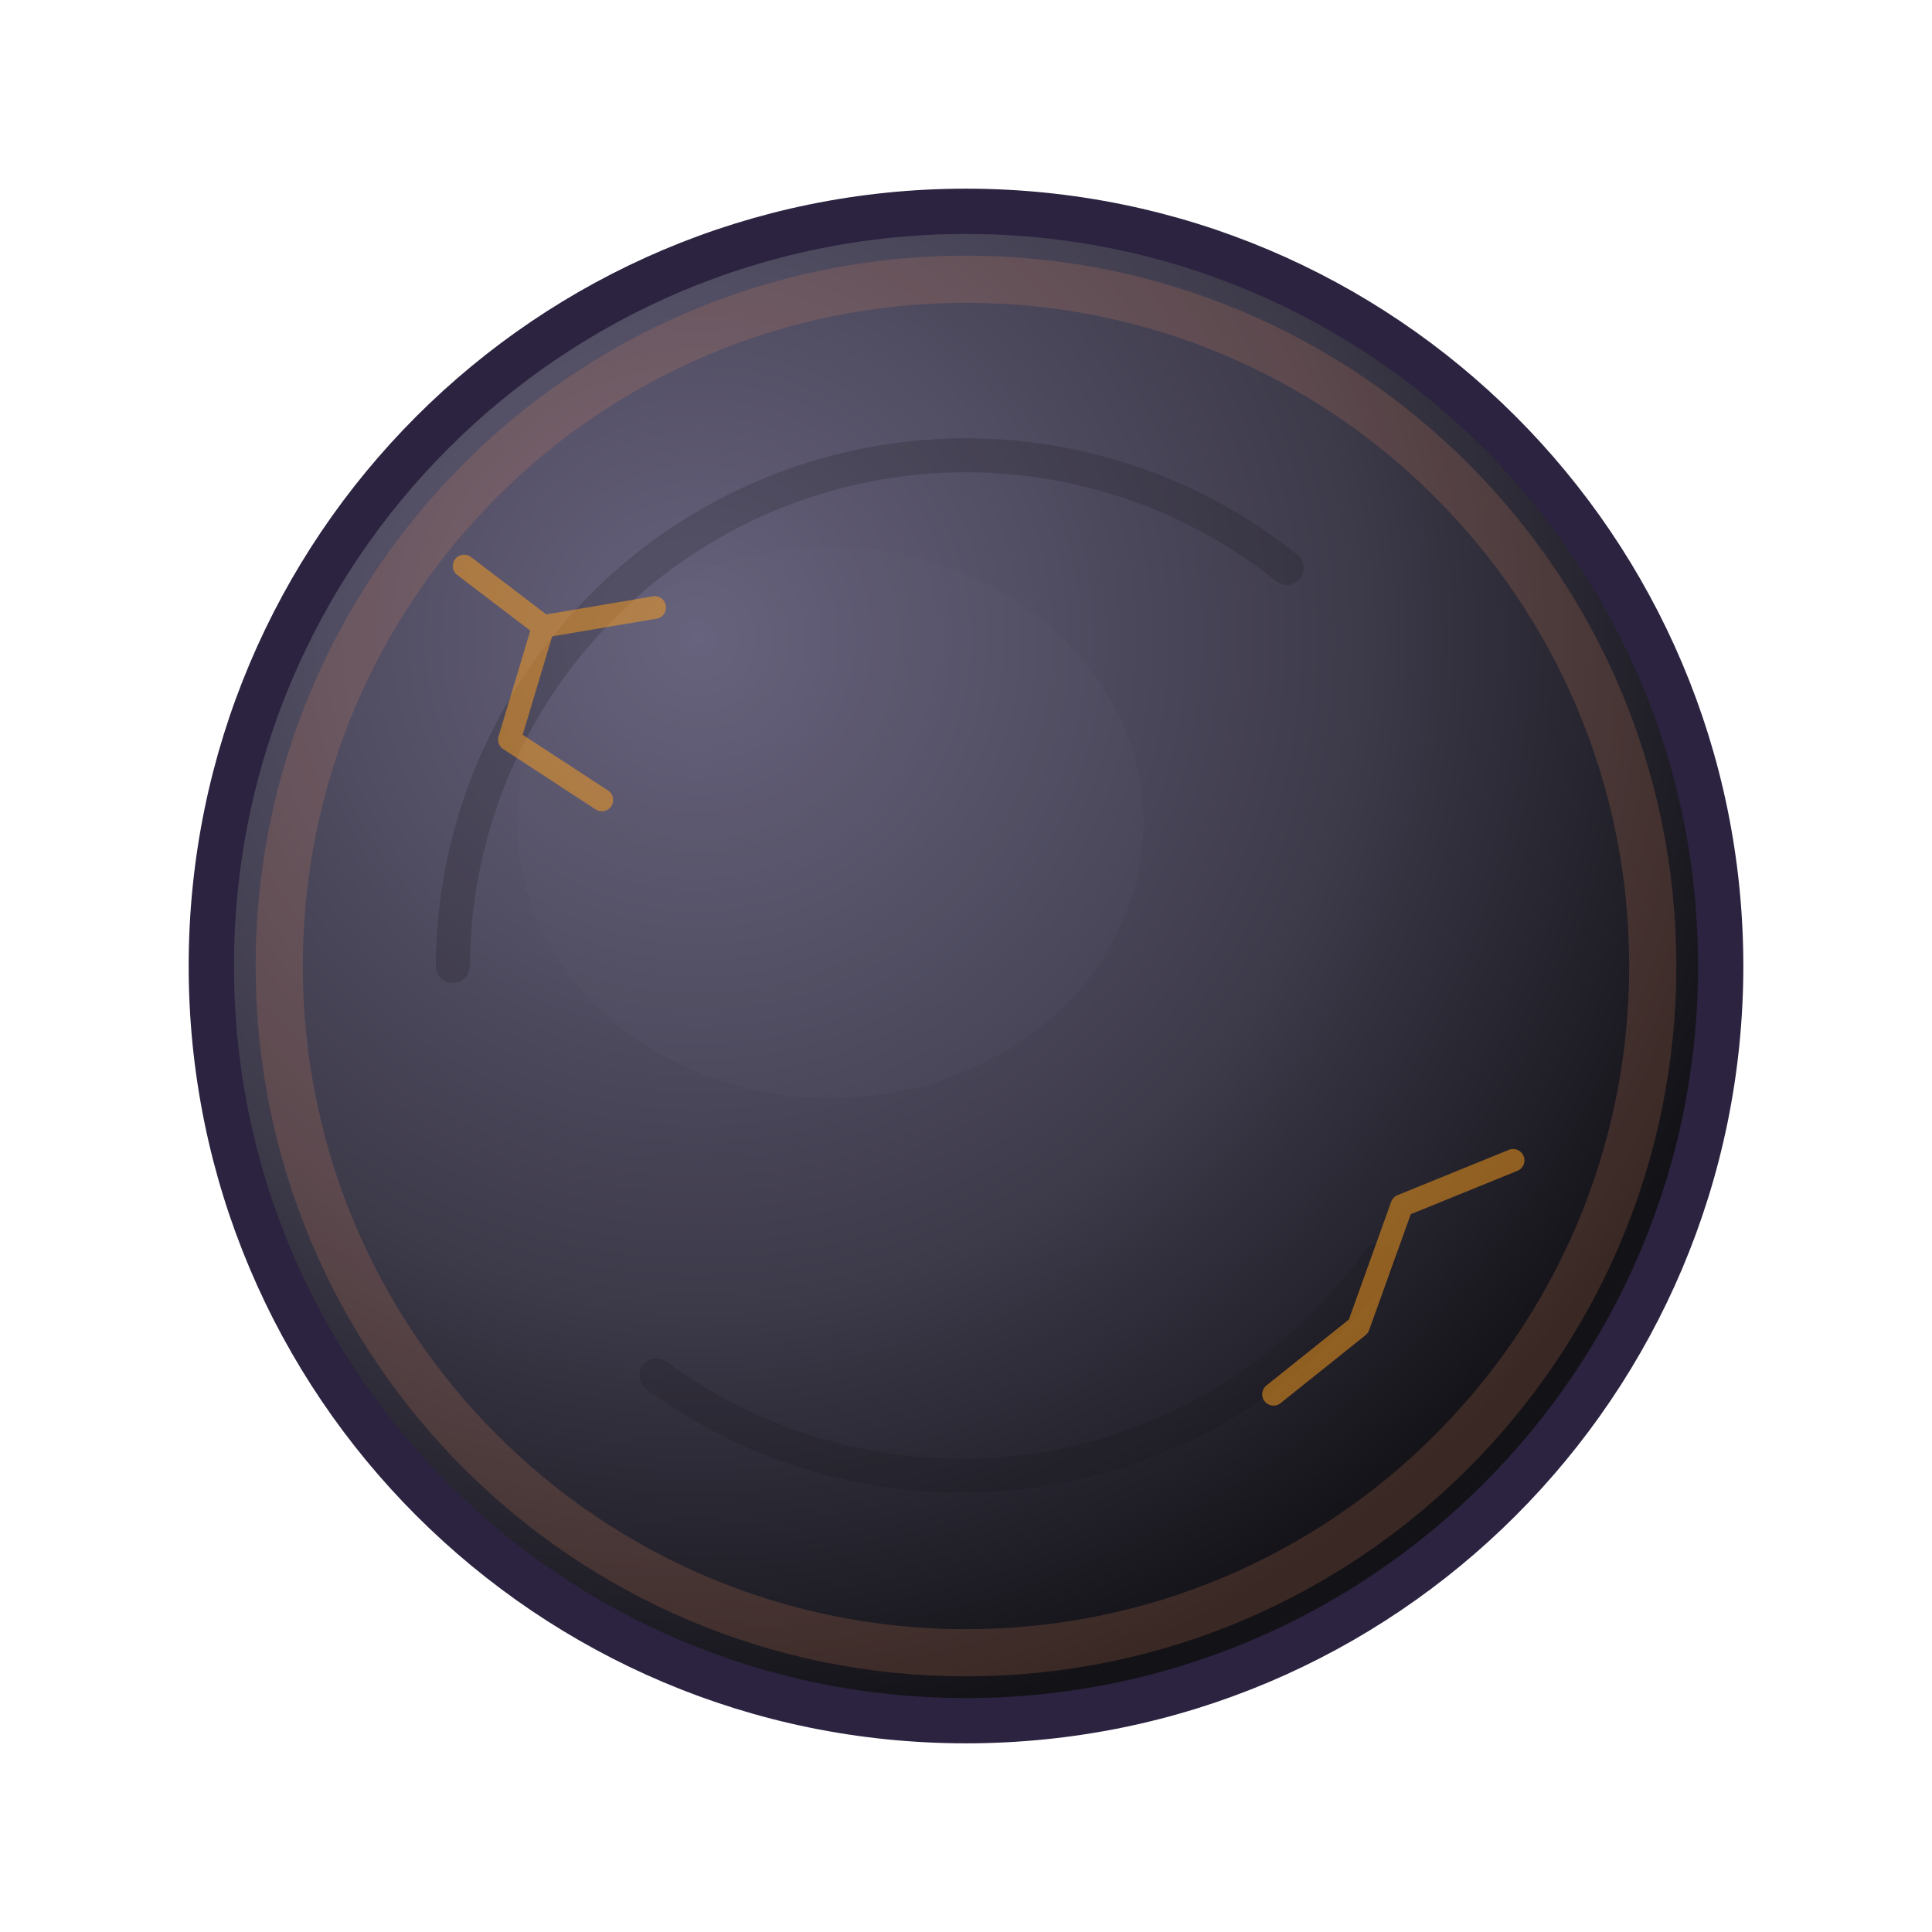
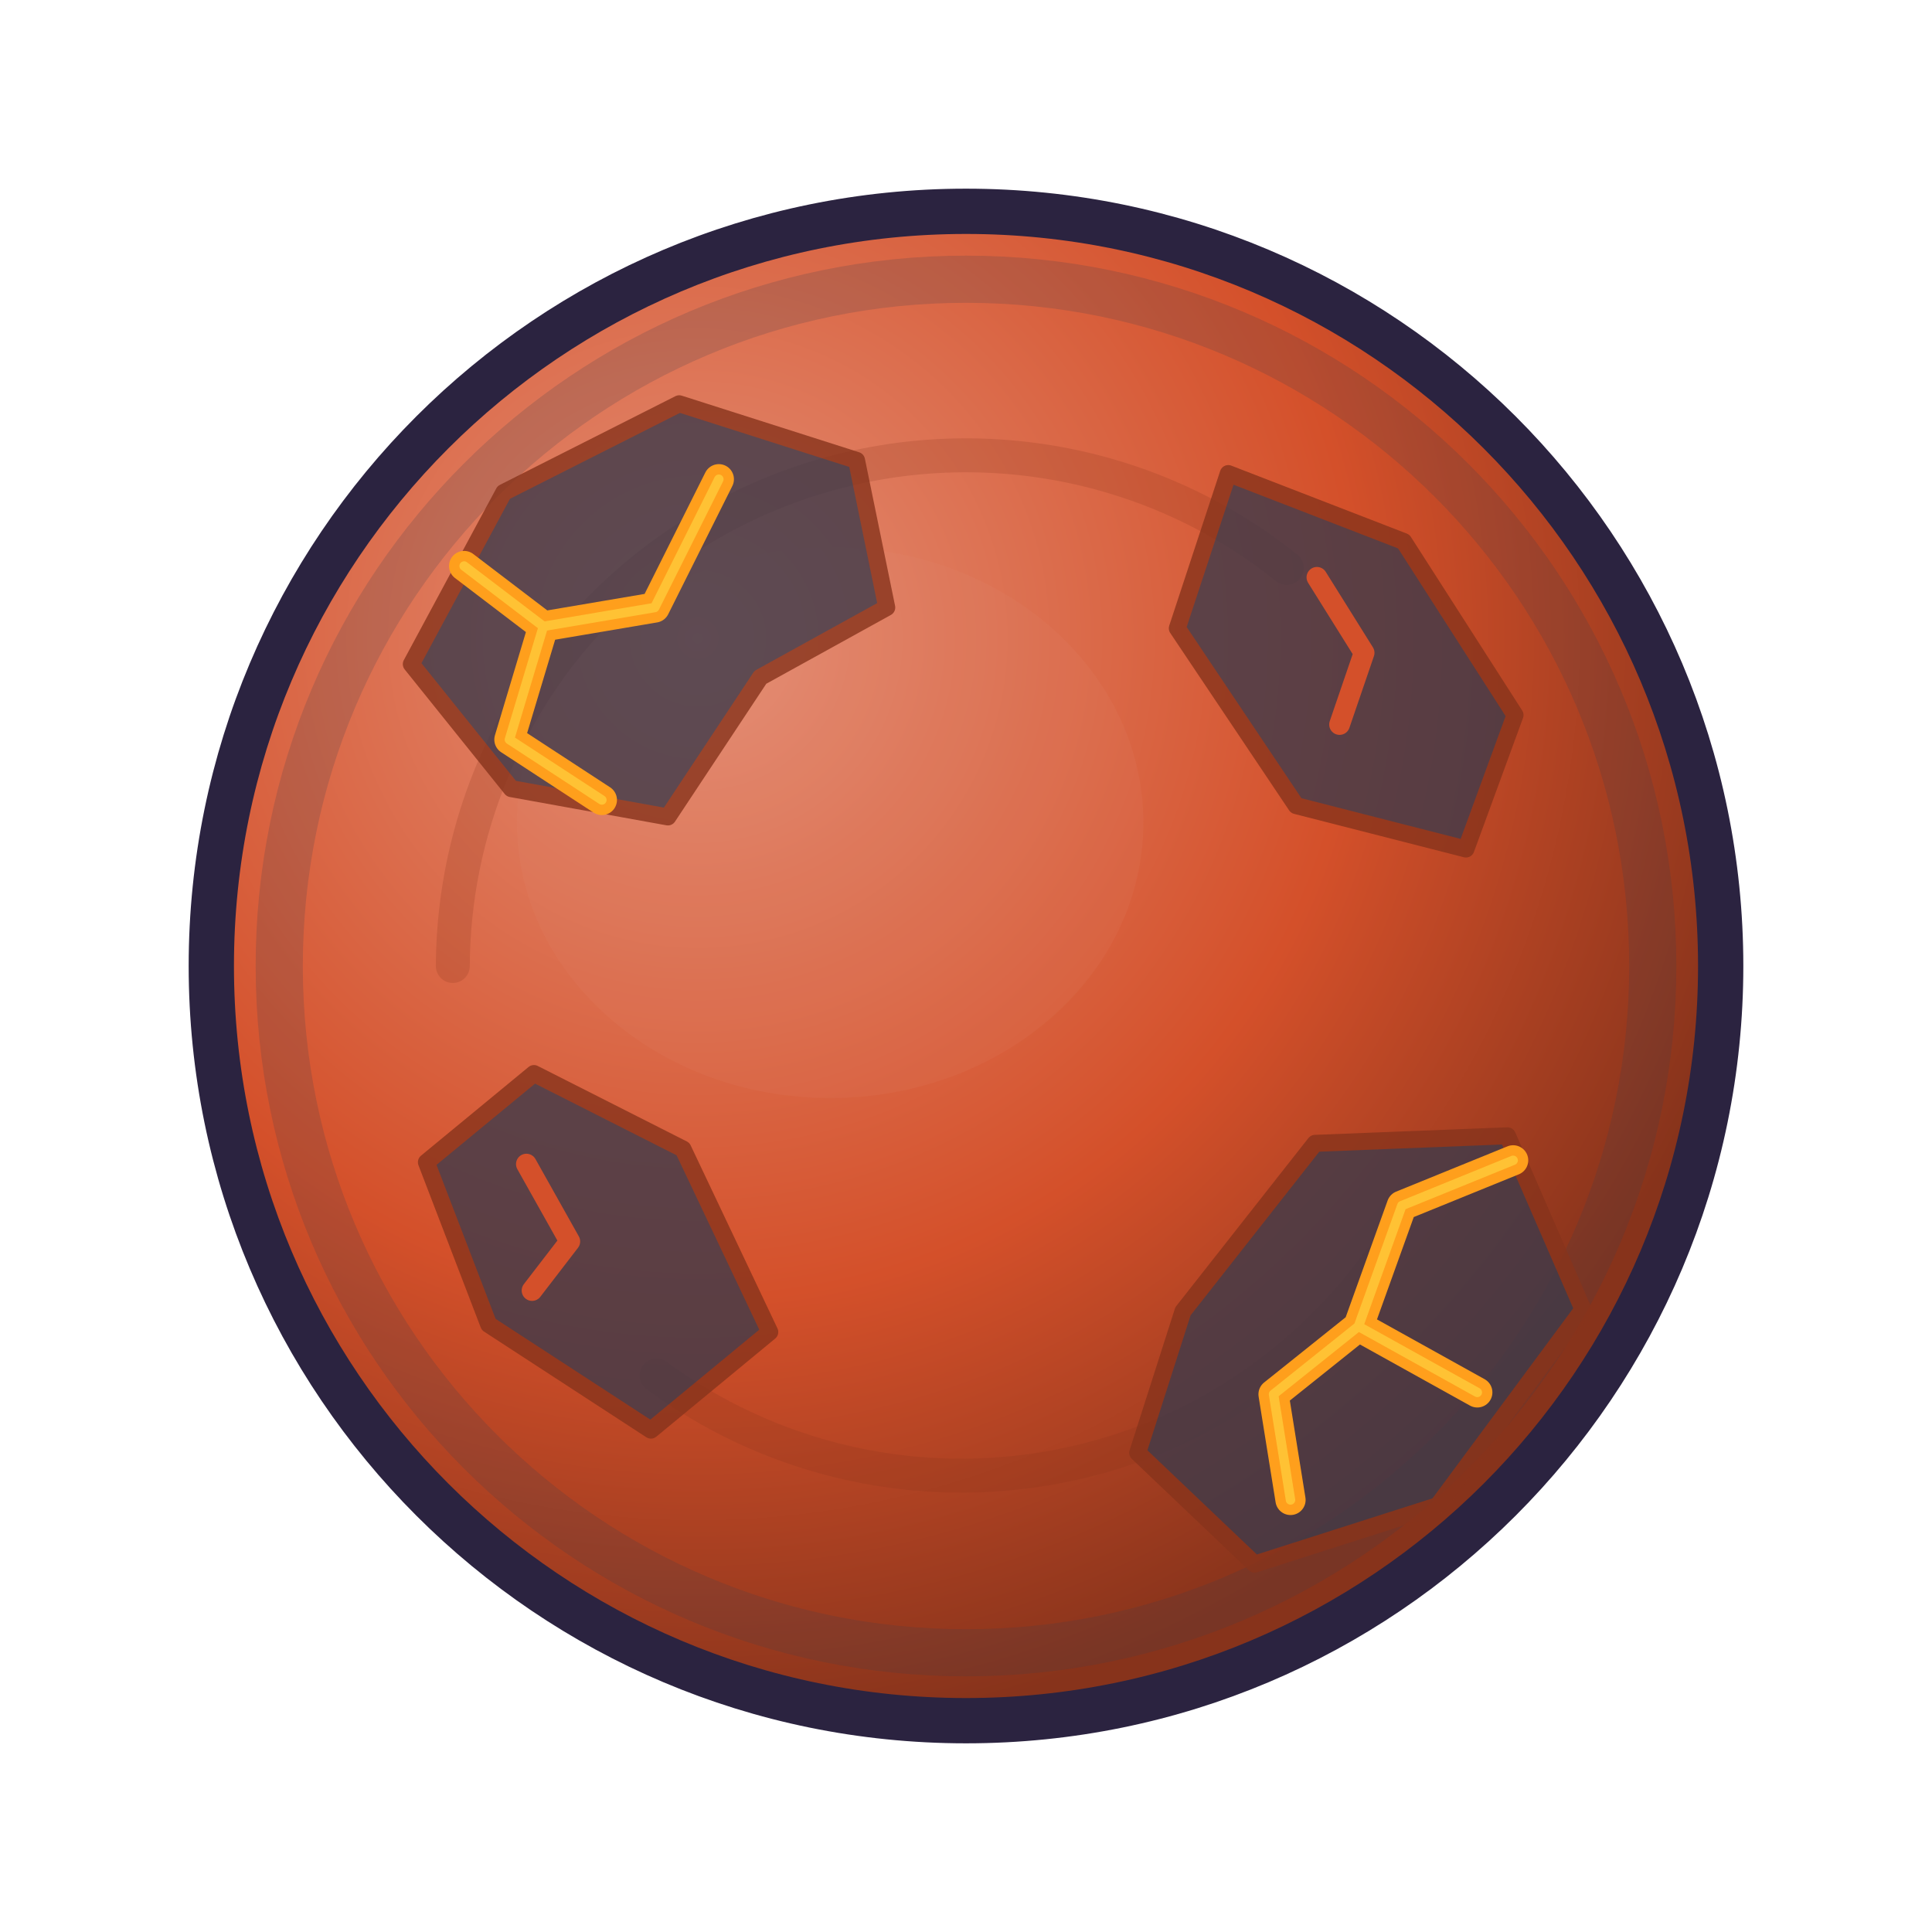
<svg xmlns="http://www.w3.org/2000/svg" version="1.1" viewBox="0 0 1024 1024" fill="none" stroke="#2B2340" stroke-width="24" stroke-linecap="round" stroke-linejoin="round">
  <defs>
    <radialGradient id="body-light" cx="32%" cy="28%" r="74%">
-       <stop stop-color="#67627D" />
-       <stop offset="0.6" stop-color="#3D3A4A" />
-       <stop offset="1" stop-color="#131217" />
+       <stop stop-color="#E48F76" />
+       <stop offset="0.6" stop-color="#D4502A" />
+       <stop offset="1" stop-color="#87331B" />
    </radialGradient>
  </defs>
  <g id="body">
    <circle cx="512" cy="512" r="400" fill="url(#body-light)" />
-     <circle cx="512" cy="512" r="364" fill="none" stroke="#D9825B" stroke-width="25" opacity="0.2" />
-     <path d="M 240 512 A 272 272 0 0 1 682 301 M 731 668 A 272 272 0 0 1 348 729" fill="none" stroke="#131217" stroke-width="18" opacity="0.2" />
-     <ellipse cx="440" cy="436" rx="166" ry="146" fill="#67627D" stroke="none" opacity="0.1" />
-     <path d="M 246 300 L 288 332 L 270 392 L 319 424 M 288 332 L 347 322 M 802 615 L 743 639 L 720 703 L 675 739" fill="none" stroke="#FF9F1C" stroke-width="12" opacity="0.5" />
+     <circle cx="512" cy="512" r="364" fill="none" stroke="#3D3A4A" stroke-width="25" opacity="0.2" />
+     <path d="M 240 512 A 272 272 0 0 1 682 301 M 731 668 A 272 272 0 0 1 348 729" fill="none" stroke="#87331B" stroke-width="18" opacity="0.2" />
+     <ellipse cx="440" cy="436" rx="166" ry="146" fill="#E48F76" stroke="none" opacity="0.1" />
+     <path d="M 218 352 L 267 261 L 360 214 L 454 244 L 470 322 L 403 359 L 354 433 L 271 418 Z M 627 695 L 697 606 L 799 602 L 839 694 L 762 798 L 665 829 L 603 770 Z M 226 616 L 283 569 L 362 609 L 408 706 L 345 758 L 259 702 Z M 651 251 L 744 287 L 803 379 L 777 450 L 687 427 L 624 333 Z" fill="#3D3A4A" stroke="#87331B" stroke-width="9" opacity="0.8" />
+     <path d="M 246 300 L 288 332 L 270 392 L 319 424 M 288 332 L 347 322 L 381 254 M 802 615 L 743 639 L 720 703 L 675 739 L 684 795 M 720 703 L 783 738" fill="none" stroke="#FF9F1C" stroke-width="16" />
+     <path d="M 246 300 L 288 332 L 270 392 L 319 424 M 288 332 L 347 322 L 381 254 M 802 615 L 743 639 L 720 703 L 675 739 L 684 795 M 720 703 L 783 738" fill="none" stroke="#FFD23F" stroke-width="5" opacity="0.7" />
+     <path d="M 279 617 L 302 658 L 282 684 M 698 306 L 723 346 L 710 384" fill="none" stroke="#D4502A" stroke-width="11" />
  </g>
</svg>
